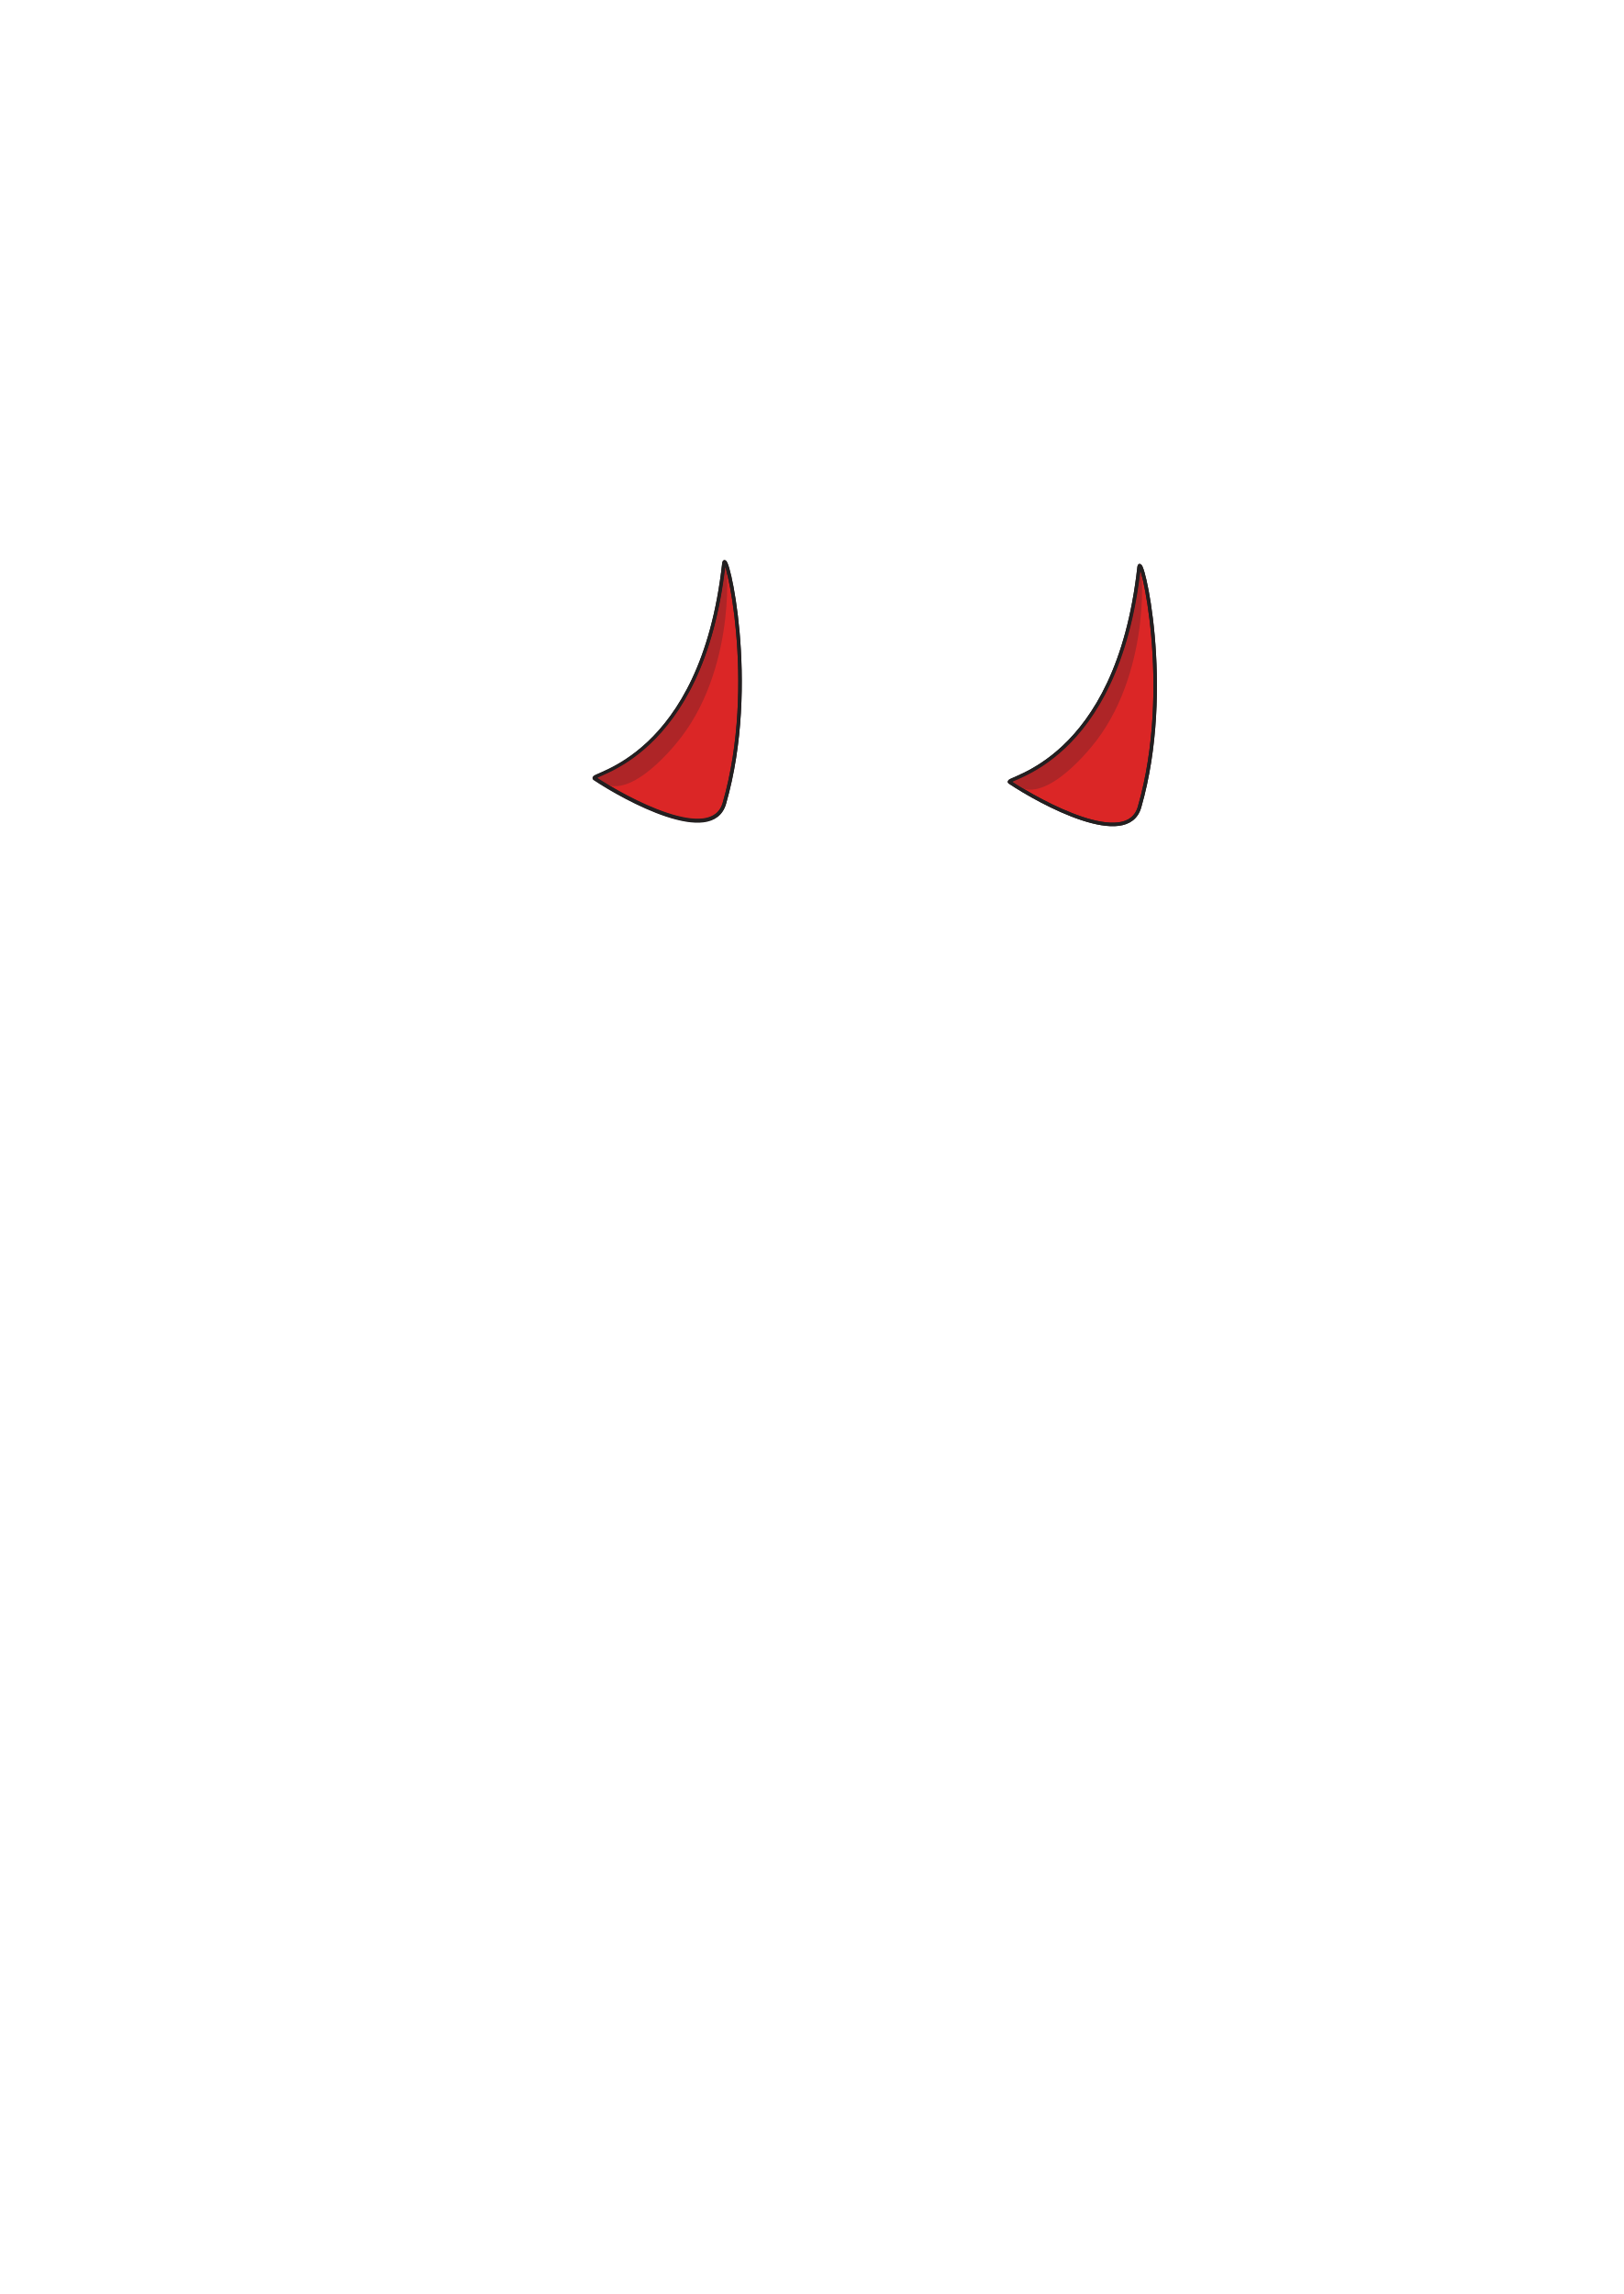
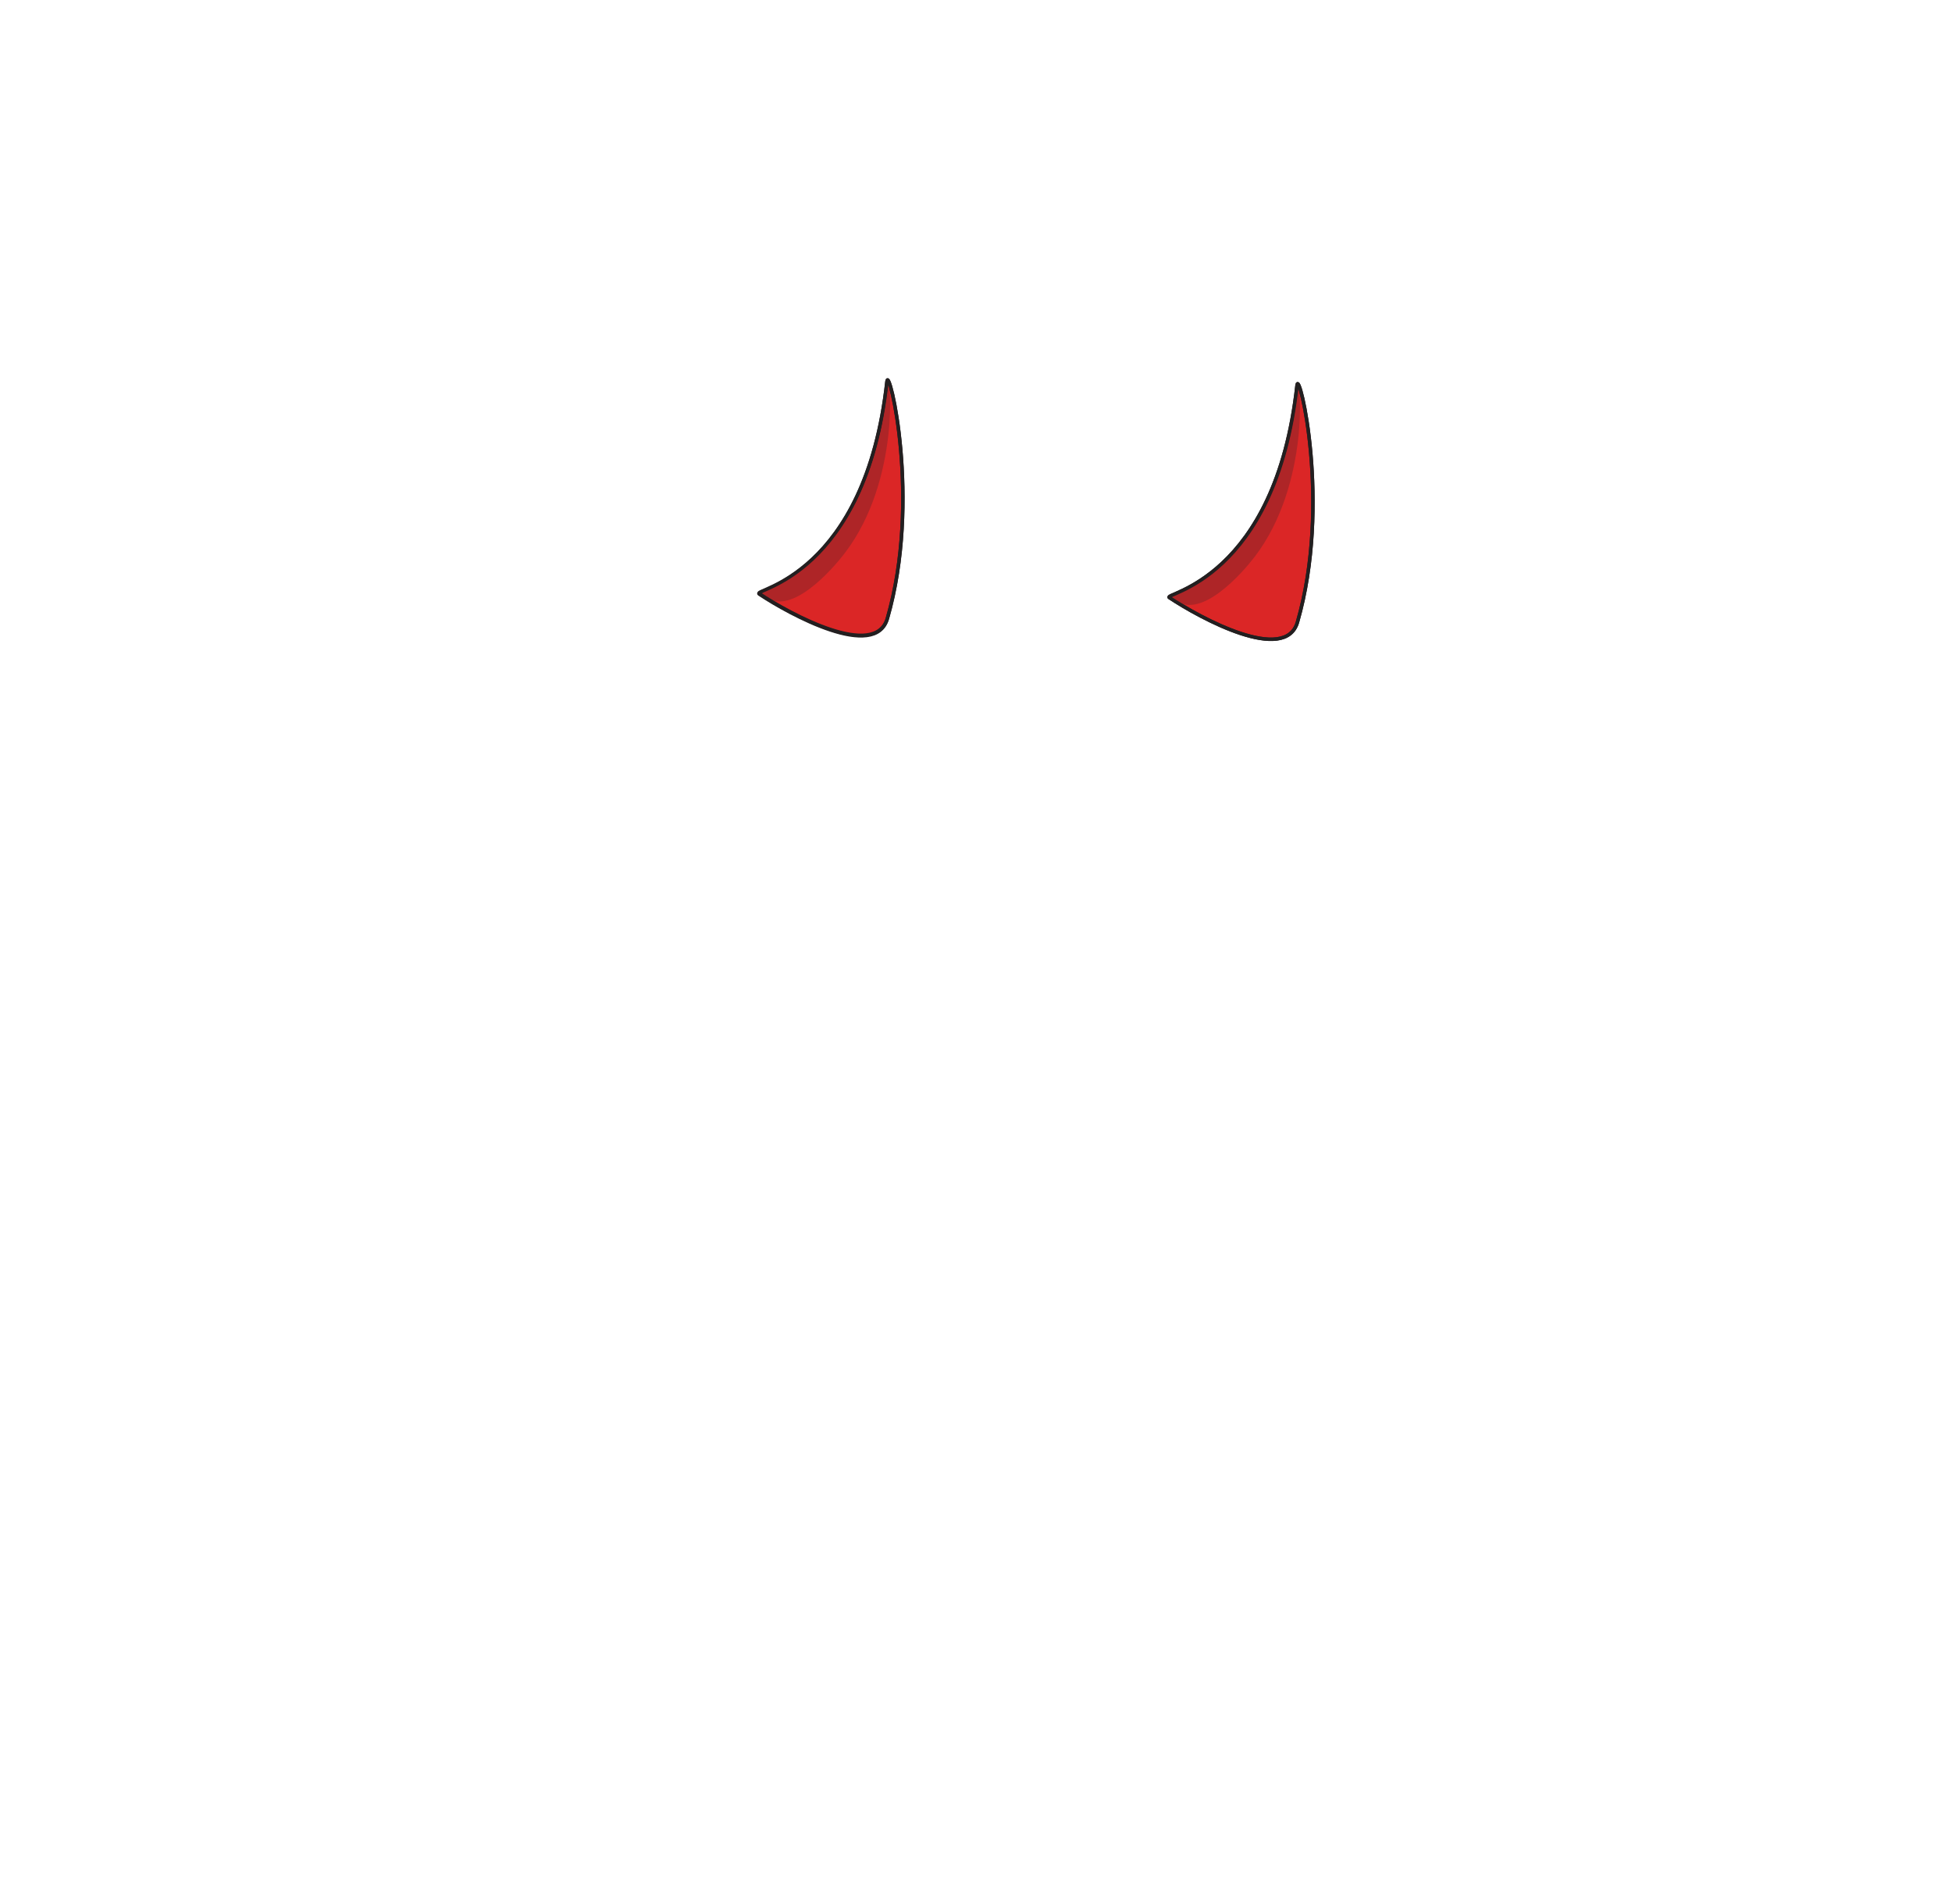
- <svg xmlns="http://www.w3.org/2000/svg" width="464.19" height="655.94" viewBox="0 0 464.19 655.94">
+ <svg xmlns="http://www.w3.org/2000/svg" width="565.11" height="551.24" viewBox="0 0 565.11 551.24">
  <defs>
    <style>
-       .cls-1 {
-         fill: #231f20;
+       .cls-1, .cls-2, .cls-5 {
+         fill: none;
      }

-       .cls-2 {
-         fill: #db2626;
-       }
- 
-       .cls-2, .cls-4 {
+       .cls-1, .cls-2, .cls-3, .cls-5 {
        stroke: #231f20;
        stroke-miterlimit: 10;
      }

+       .cls-1 {
+         stroke-width: 0px;
+       }
+ 
+       .cls-2 {
+         stroke-width: 0.01px;
+       }
+ 
      .cls-3 {
-         fill: #ae2527;
+         fill: #db2626;
      }

      .cls-4 {
-         fill: none;
+         fill: #ae2527;
      }
    </style>
  </defs>
-   <g id="Layer_185" data-name="Layer 185">
-     <path class="cls-1" d="M470,86.44a0,0,0,0,0,0,0,0,0,0,0,0,0,0Z" transform="translate(-5.8 -86.41)" />
-     <path class="cls-1" d="M5.81,742.35s0,0,0,0,0,0,0,0Z" transform="translate(-5.8 -86.41)" />
+   <g id="Layer_115" data-name="Layer 115">
+     <circle class="cls-1" cx="565.05" cy="0.06" r="0.06" />
+     <ellipse class="cls-2" cx="0.03" cy="550.79" rx="0.02" ry="0.45" />
  </g>
  <g id="devil_horns" data-name="devil horns">
-     <path id="right_horn" data-name="right horn" class="cls-2" d="M294.54,310.05c-1.78-1.18,30.78-5.13,37-61.5.53-4.82,10,34.34.13,68.61C328.18,329.38,303.59,316.08,294.54,310.05Z" transform="translate(-5.8 -86.41)" />
-     <path id="right_shadow" data-name="right shadow" class="cls-3" d="M295.37,310.09c-1.8-1.8,30.05-6,36.39-59.91.56-4.82,3.81,26.75-12.48,48.08C316.05,302.48,303.08,317.76,295.37,310.09Z" transform="translate(-5.8 -86.41)" />
-     <path id="left_horn" data-name="left horn" class="cls-2" d="M175.82,309.05c-1.79-1.18,30.77-5.13,37-61.5.54-4.82,10,34.34.13,68.61C209.45,328.38,184.87,315.08,175.82,309.05Z" transform="translate(-5.8 -86.41)" />
-     <path id="left_shadow" data-name="left shadow" class="cls-3" d="M176.68,309.1c-1.81-1.8,30.08-6.06,36.42-60,.57-4.82,3.82,26.75-12.48,48.08C197.39,301.43,184.38,316.77,176.68,309.1Z" transform="translate(-5.8 -86.41)" />
-     <path id="right_horn-2" data-name="right horn" class="cls-4" d="M294.54,310.05c-1.78-1.18,30.78-5.13,37-61.5.53-4.82,10,34.34.13,68.61C328.18,329.38,303.59,316.08,294.54,310.05Z" transform="translate(-5.8 -86.41)" />
-     <path id="right_horn-3" data-name="right horn" class="cls-4" d="M175.82,308.91c-1.79-1.18,30.77-5.13,37-61.5.54-4.82,10,34.34.13,68.61C209.45,328.24,184.87,314.94,175.82,308.91Z" transform="translate(-5.8 -86.41)" />
+     <path id="right_horn" data-name="right horn" class="cls-3" d="M294.54,310.05c-1.78-1.18,30.78-5.13,37-61.5.53-4.82,10,34.34.13,68.61C328.18,329.38,303.59,316.08,294.54,310.05Z" transform="translate(43.96 -137.04)" />
+     <path id="right_shadow" data-name="right shadow" class="cls-4" d="M295.37,310.09c-1.8-1.8,30.05-6,36.39-59.91.56-4.82,3.81,26.75-12.48,48.08C316.05,302.48,303.08,317.76,295.37,310.09Z" transform="translate(43.96 -137.04)" />
+     <path id="left_horn" data-name="left horn" class="cls-3" d="M175.82,309.05c-1.79-1.18,30.77-5.13,37-61.5.54-4.82,10,34.34.13,68.61C209.45,328.38,184.87,315.08,175.82,309.05Z" transform="translate(43.96 -137.04)" />
+     <path id="left_shadow" data-name="left shadow" class="cls-4" d="M176.68,309.1c-1.81-1.8,30.08-6.06,36.42-60,.57-4.82,3.82,26.75-12.48,48.08C197.39,301.43,184.38,316.77,176.68,309.1Z" transform="translate(43.96 -137.04)" />
+     <path id="right_horn-2" data-name="right horn" class="cls-5" d="M294.54,310.05c-1.78-1.18,30.78-5.13,37-61.5.53-4.82,10,34.34.13,68.61C328.18,329.38,303.59,316.08,294.54,310.05Z" transform="translate(43.96 -137.04)" />
+     <path id="right_horn-3" data-name="right horn" class="cls-5" d="M175.82,308.91c-1.79-1.18,30.77-5.13,37-61.5.54-4.82,10,34.34.13,68.61C209.45,328.24,184.87,314.94,175.82,308.91Z" transform="translate(43.96 -137.04)" />
  </g>
</svg>
